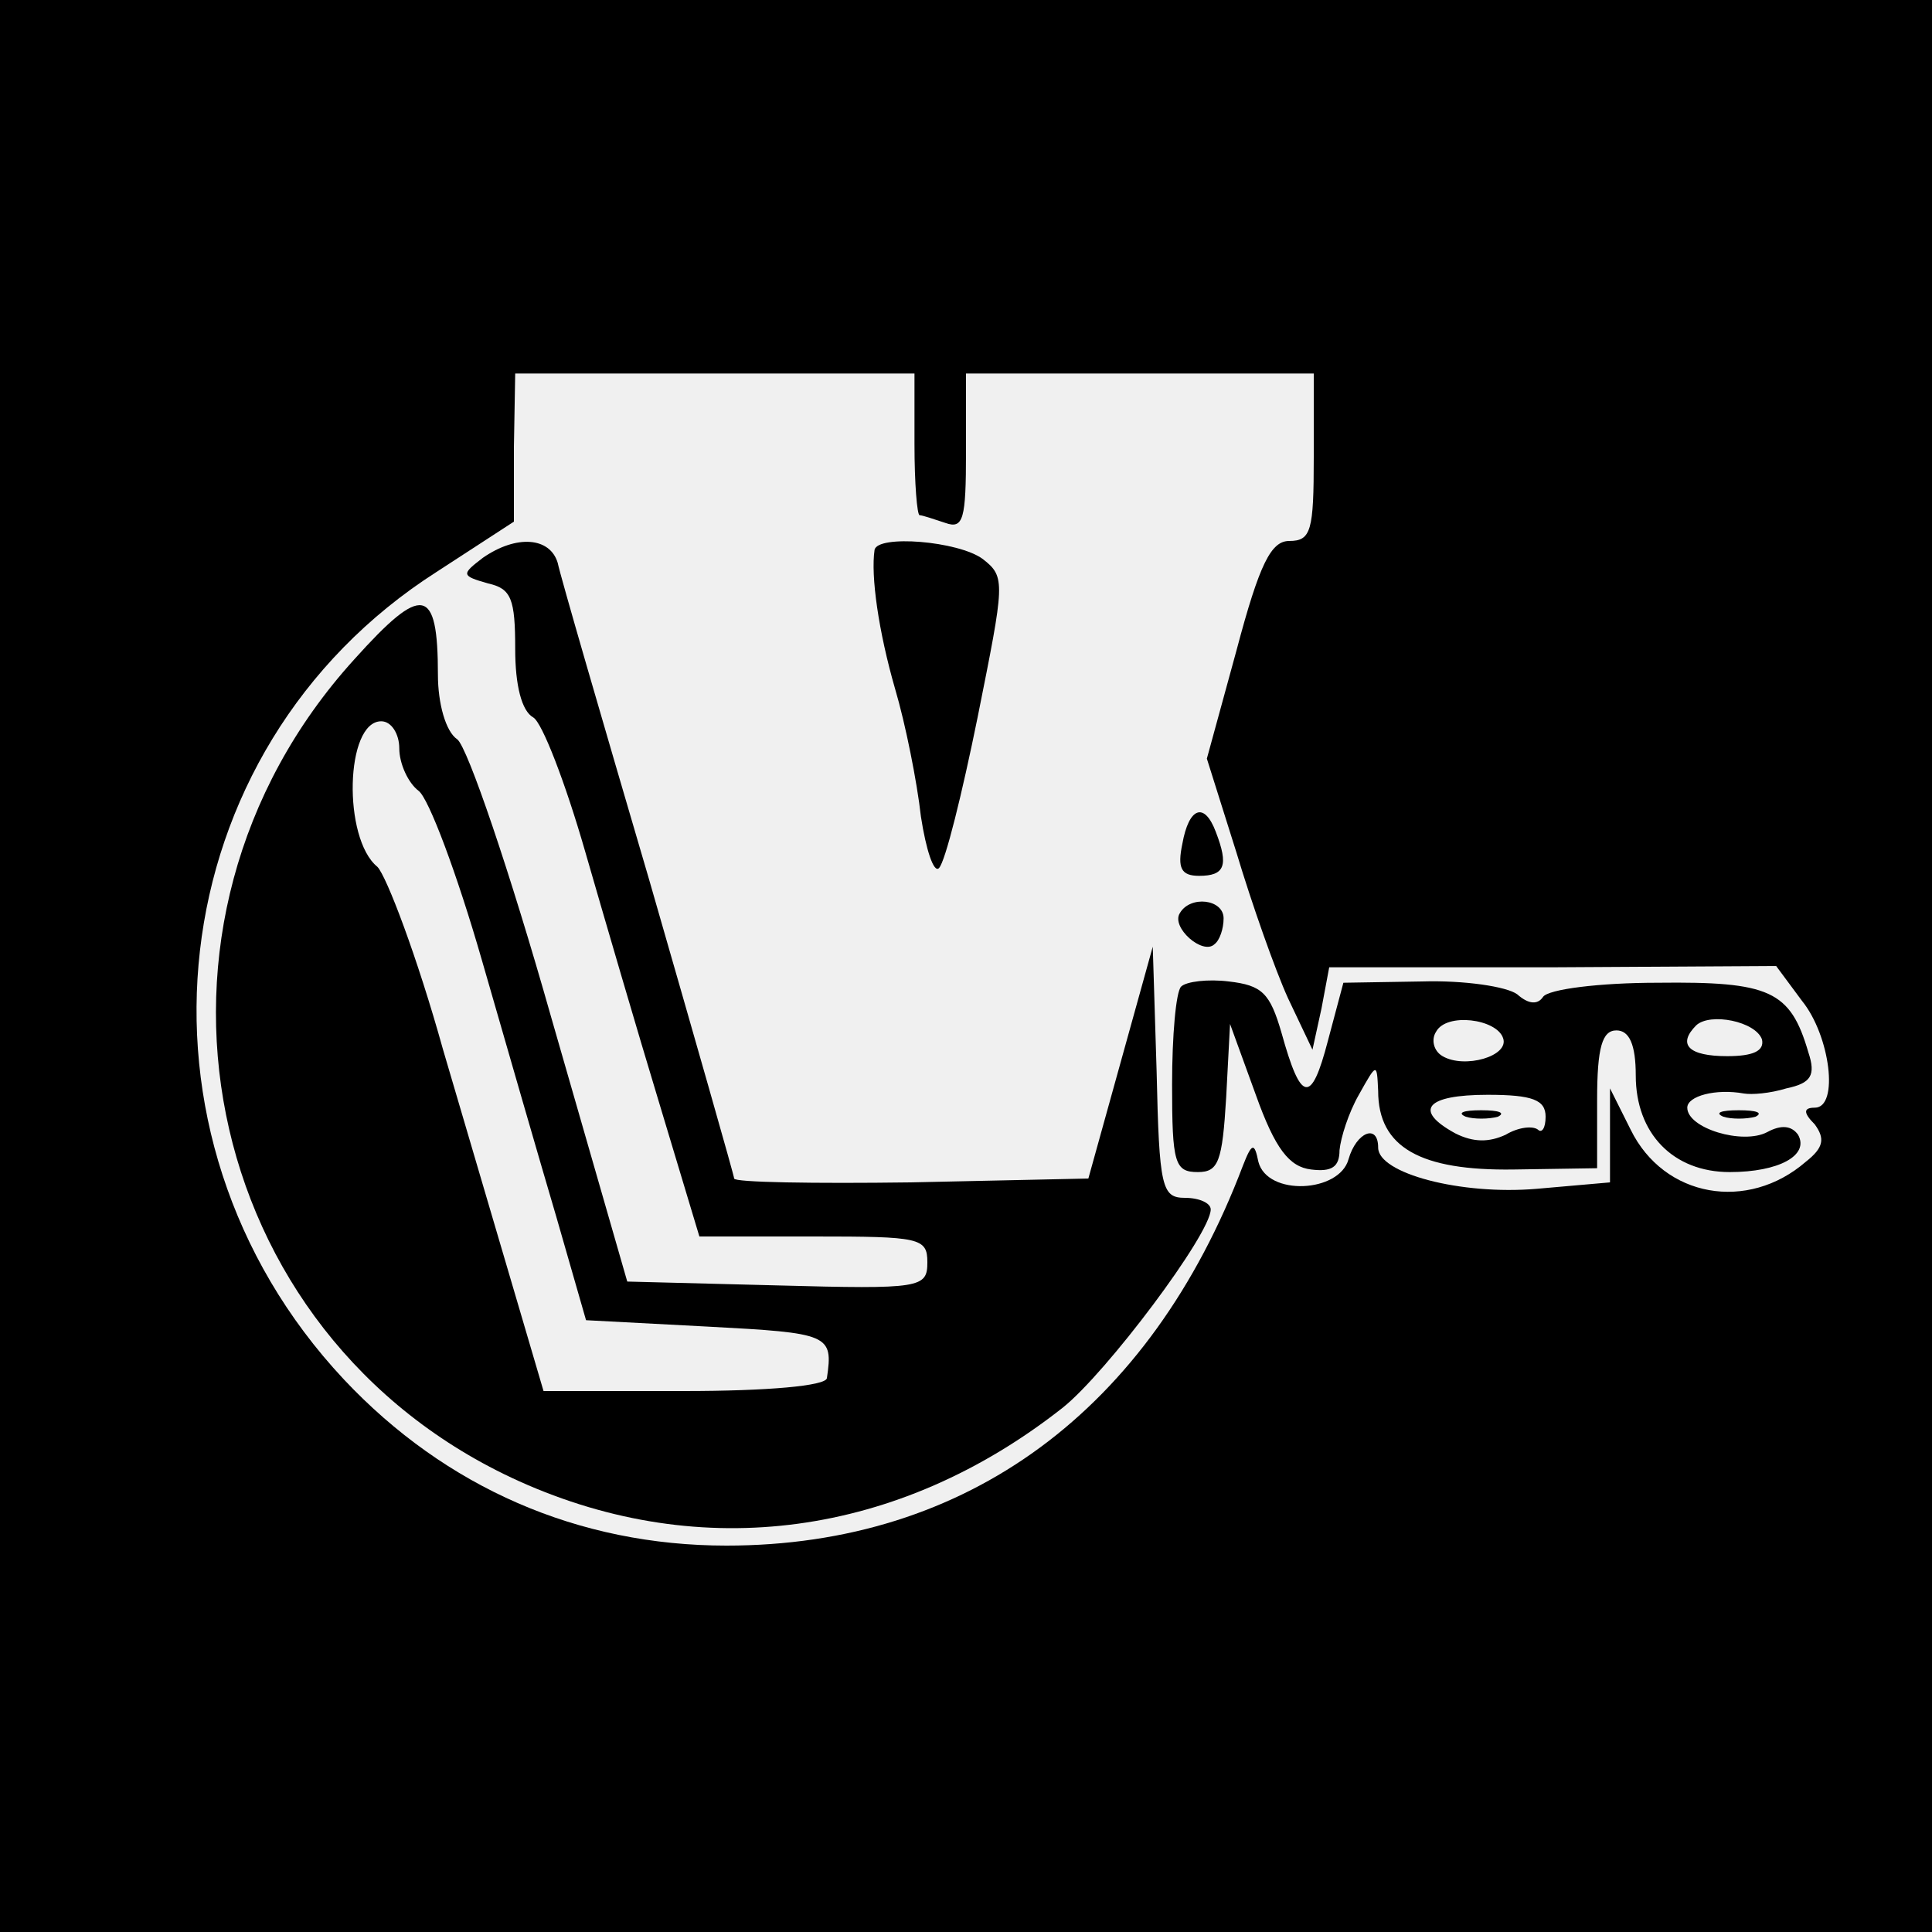
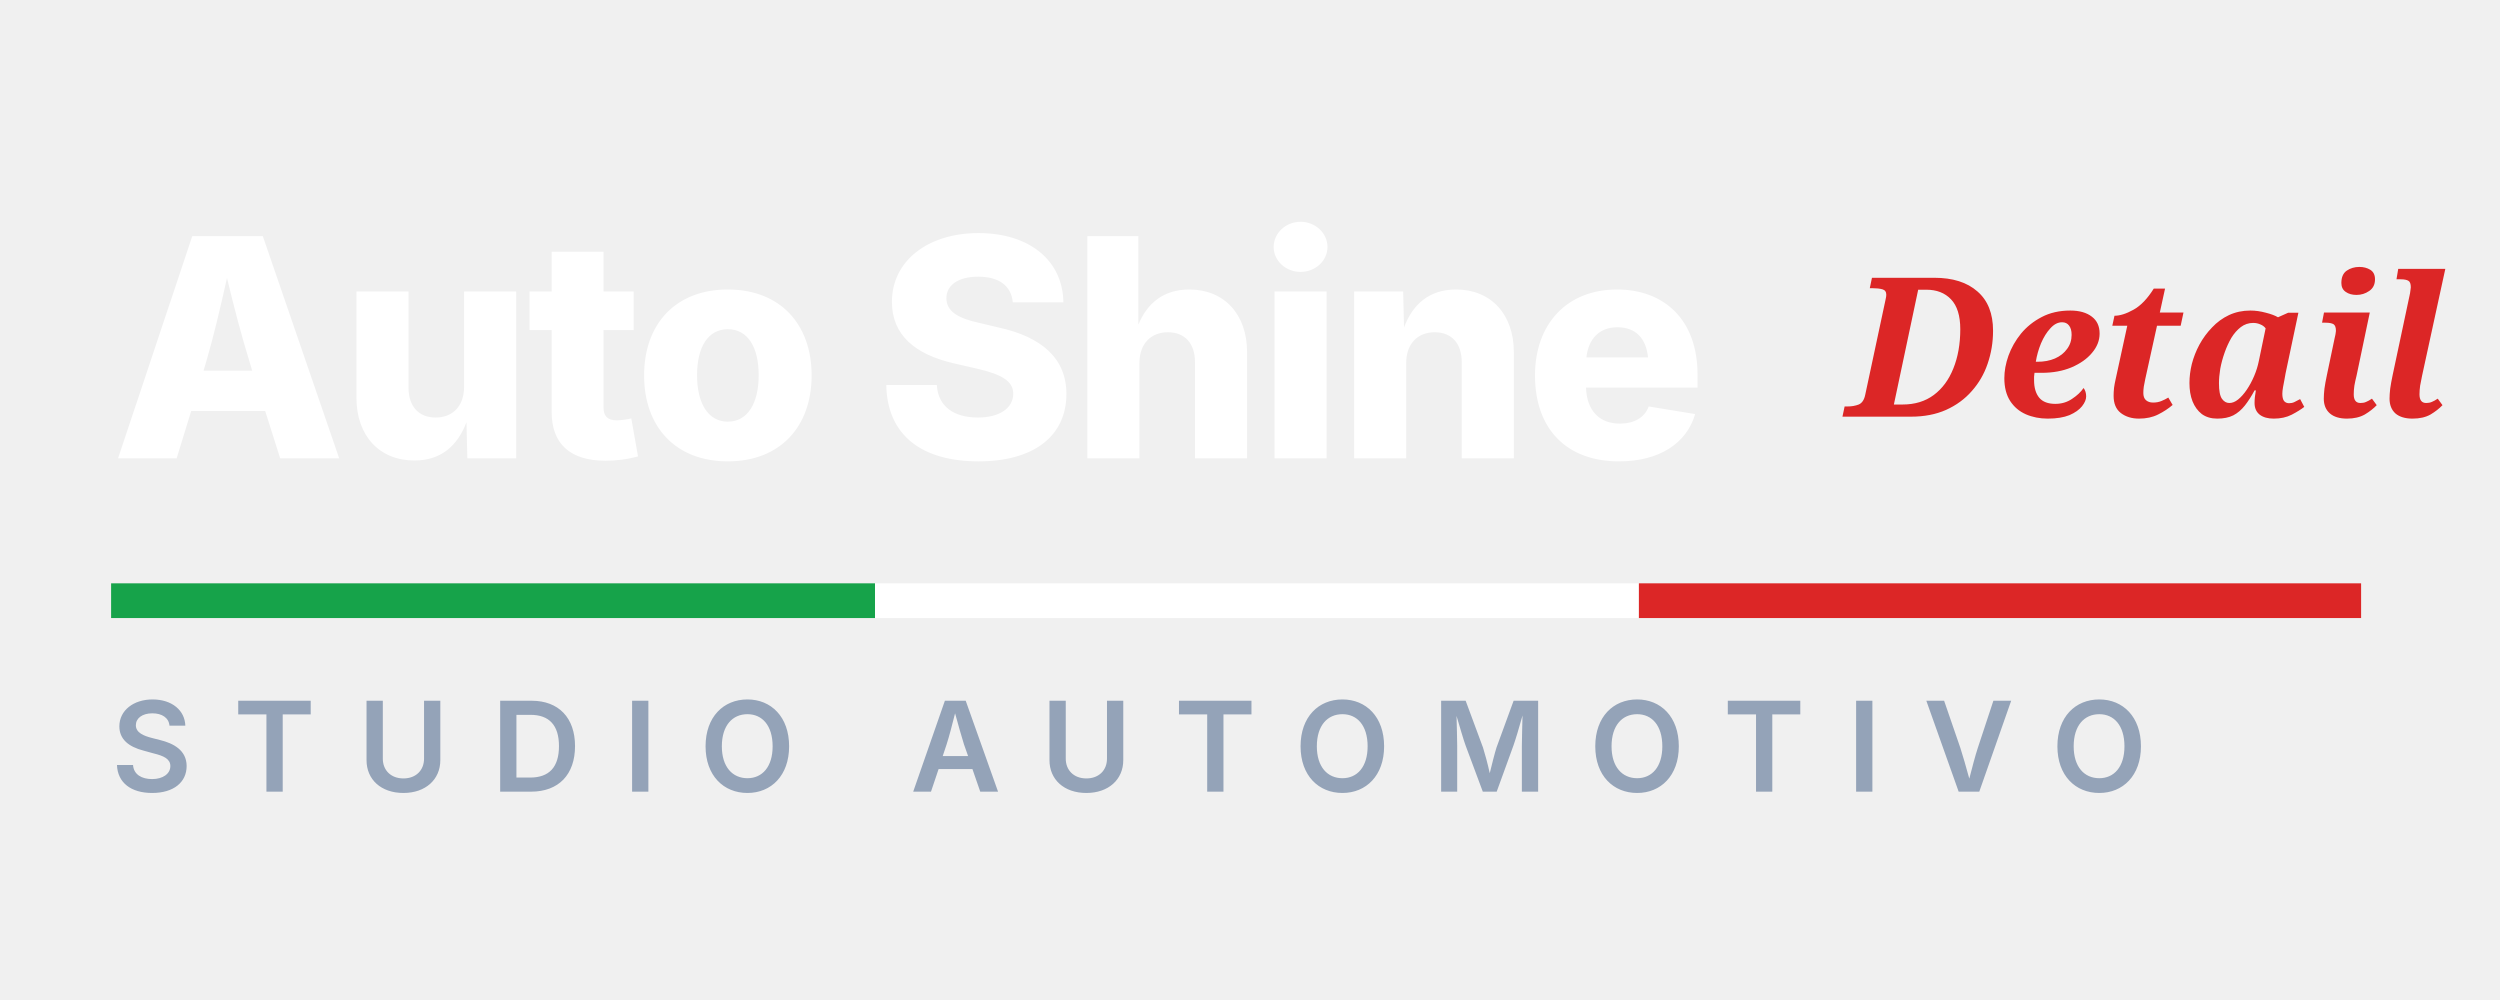
- <svg xmlns="http://www.w3.org/2000/svg" version="1.0" width="150pt" height="150pt" viewBox="0 0 150 150" preserveAspectRatio="xMidYMid meet">
-   <g transform="translate(0,150) scale(0.1,-0.1)" fill="#000000" stroke="none">
-     <path d="M0 750 l0 -750 750 0 750 0 0 750 0 750 -750 0 -750 0 0 -750z m710 405 c0 -30 2 -55 4 -55 2 0 11 -3 20 -6 14 -5 16 3 16 55 l0 61 135 0 135 0 0 -65 c0 -57 -2 -65 -19 -65 -14 0 -23 -17 -41 -85 l-23 -84 23 -73 c12 -40 30 -91 40 -113 l19 -40 7 32 6 32 174 0 173 1 20 -27 c22 -27 29 -83 10 -83 -9 0 -9 -4 0 -13 8 -11 7 -18 -7 -29 -45 -39 -110 -28 -136 25 l-16 32 0 -36 0 -37 -57 -5 c-59 -5 -123 12 -123 32 0 19 -17 12 -23 -9 -7 -26 -63 -29 -70 -2 -3 15 -5 15 -12 -3 -72 -190 -214 -295 -401 -295 -115 0 -218 45 -297 129 -178 190 -144 489 72 627 l60 39 0 58 1 57 155 0 155 0 0 -55z" />
-     <path d="M375 1067 c-17 -13 -17 -14 4 -20 18 -4 21 -12 21 -51 0 -28 5 -48 14 -53 7 -4 25 -51 40 -103 15 -52 41 -141 58 -197 l31 -103 89 0 c82 0 88 -1 88 -20 0 -20 -5 -21 -116 -18 l-117 3 -59 205 c-32 113 -65 210 -73 216 -9 6 -15 28 -15 50 0 69 -12 71 -65 12 -186 -205 -122 -525 128 -638 142 -64 295 -43 422 57 34 27 115 135 115 154 0 5 -9 9 -20 9 -18 0 -20 8 -22 98 l-3 97 -25 -90 -25 -90 -138 -3 c-75 -1 -137 0 -137 3 0 2 -30 107 -66 232 -37 126 -69 236 -71 246 -6 20 -32 22 -58 4z m-65 -148 c0 -12 7 -27 15 -33 8 -6 30 -65 49 -131 19 -66 45 -156 58 -200 l23 -80 95 -5 c94 -5 97 -6 92 -40 -1 -6 -46 -10 -111 -10 l-109 0 -20 68 c-11 37 -37 126 -58 197 -20 72 -44 135 -51 142 -27 22 -25 113 3 113 8 0 14 -10 14 -21z" />
-     <path d="M679 1073 c-3 -20 3 -63 16 -108 8 -27 17 -72 20 -99 4 -26 10 -44 14 -40 5 5 18 58 30 117 21 105 22 109 4 123 -19 14 -82 19 -84 7z" />
-     <path d="M918 845 c-4 -19 -1 -25 13 -25 20 0 23 8 13 34 -9 24 -21 19 -26 -9z" />
-     <path d="M916 791 c-7 -11 18 -33 27 -24 4 3 7 12 7 20 0 15 -26 18 -34 4z" />
-     <path d="M917 734 c-4 -4 -7 -38 -7 -76 0 -61 2 -68 20 -68 16 0 19 8 22 58 l3 57 20 -55 c15 -42 26 -56 43 -58 16 -2 22 2 22 15 1 10 7 29 15 43 14 25 14 25 15 3 0 -44 33 -62 105 -61 l65 1 0 53 c0 41 4 54 15 54 10 0 15 -11 15 -35 0 -45 29 -75 73 -75 38 0 62 13 53 29 -5 7 -13 8 -24 2 -19 -10 -62 3 -62 19 0 9 22 15 44 11 6 -1 20 0 33 4 19 4 23 10 17 28 -14 48 -30 55 -117 54 -45 0 -85 -5 -89 -11 -4 -6 -11 -6 -20 2 -8 6 -41 11 -74 10 l-61 -1 -12 -45 c-13 -50 -21 -48 -36 6 -9 31 -15 37 -41 40 -16 2 -33 0 -37 -4z m250 -40 c5 -14 -30 -24 -47 -14 -7 4 -9 13 -5 19 8 15 47 10 52 -5z m201 -1 c2 -9 -7 -13 -27 -13 -30 0 -39 9 -24 24 11 10 46 3 51 -11z m-168 -60 c0 -9 -3 -13 -6 -10 -4 3 -15 2 -25 -4 -13 -6 -25 -6 -39 1 -33 18 -23 30 25 30 35 0 45 -4 45 -17z" />
-     <path d="M1138 633 c6 -2 18 -2 25 0 6 3 1 5 -13 5 -14 0 -19 -2 -12 -5z" />
-     <path d="M1338 633 c6 -2 18 -2 25 0 6 3 1 5 -13 5 -14 0 -19 -2 -12 -5z" />
-   </g>
+ <svg xmlns="http://www.w3.org/2000/svg" viewBox="0 0 180 72" width="100%" height="100%">
+   <text x="8" y="33" font-family="Inter,sans-serif" font-size="22" font-weight="800" fill="#ffffff" letter-spacing="-0.5">Auto Shine</text>
+   <text x="133" y="30" font-family="Georgia,serif" font-style="italic" font-size="14" font-weight="700" fill="#dc2626">Detail</text>
+   <rect x="8" y="42" width="55" height="2.5" fill="#16a34a" />
+   <rect x="63" y="42" width="55" height="2.5" fill="#ffffff" />
+   <rect x="118" y="42" width="52" height="2.5" fill="#dc2626" />
+   <text x="8" y="57" font-family="Inter,sans-serif" font-size="9" font-weight="600" fill="#94a3b8" letter-spacing="3">STUDIO AUTOMOTIVO</text>
</svg>
